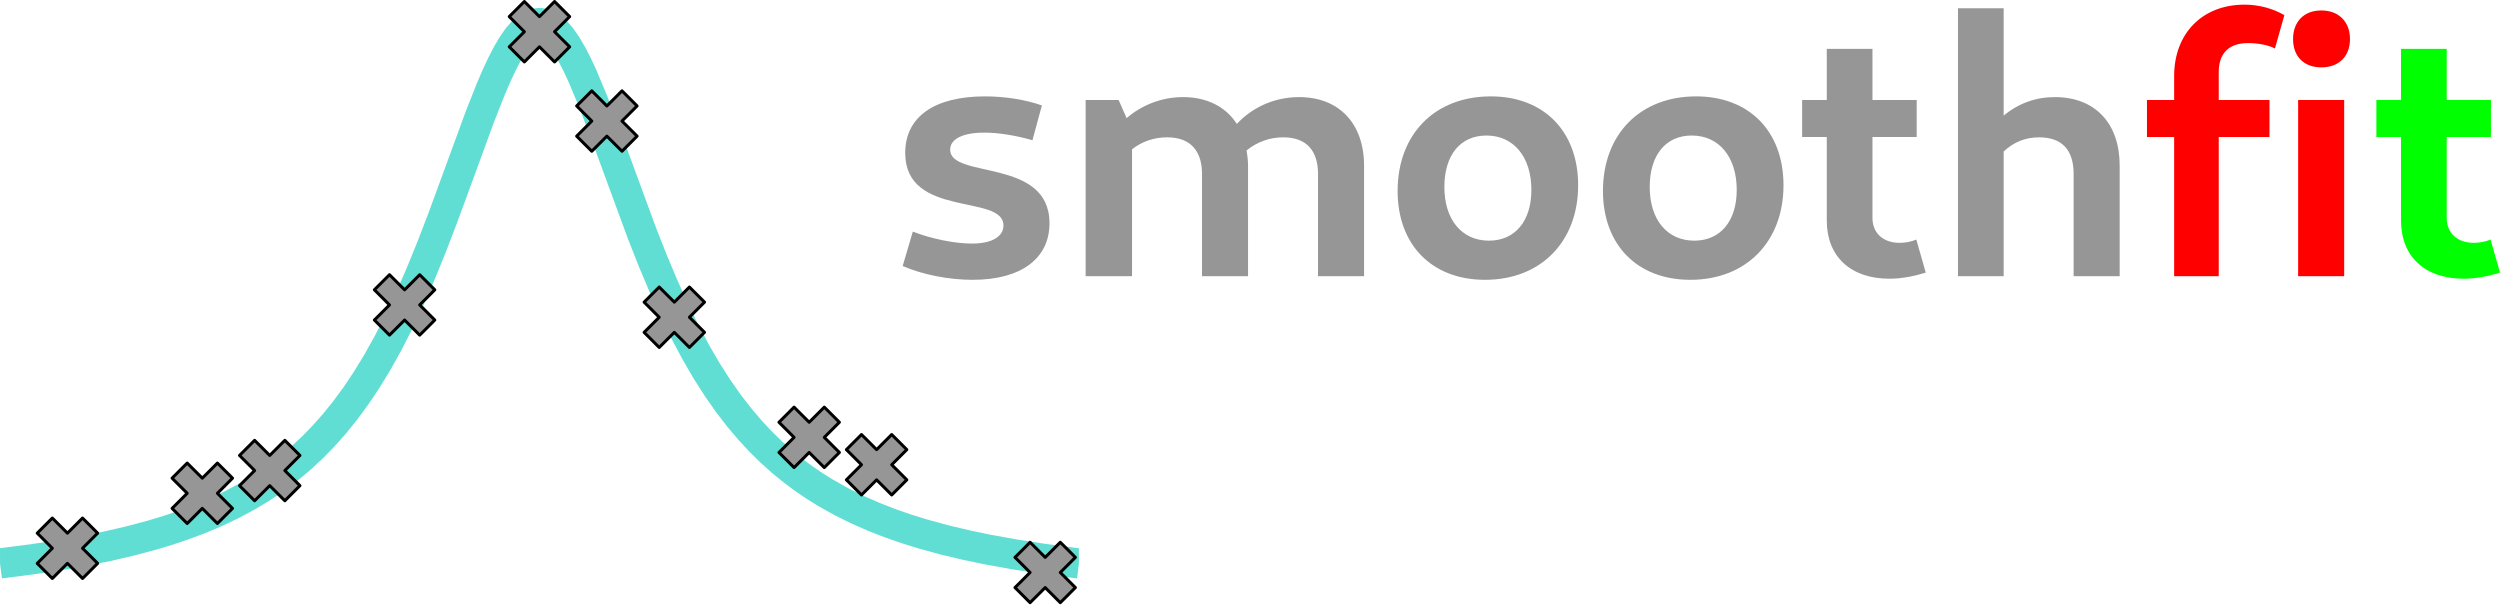
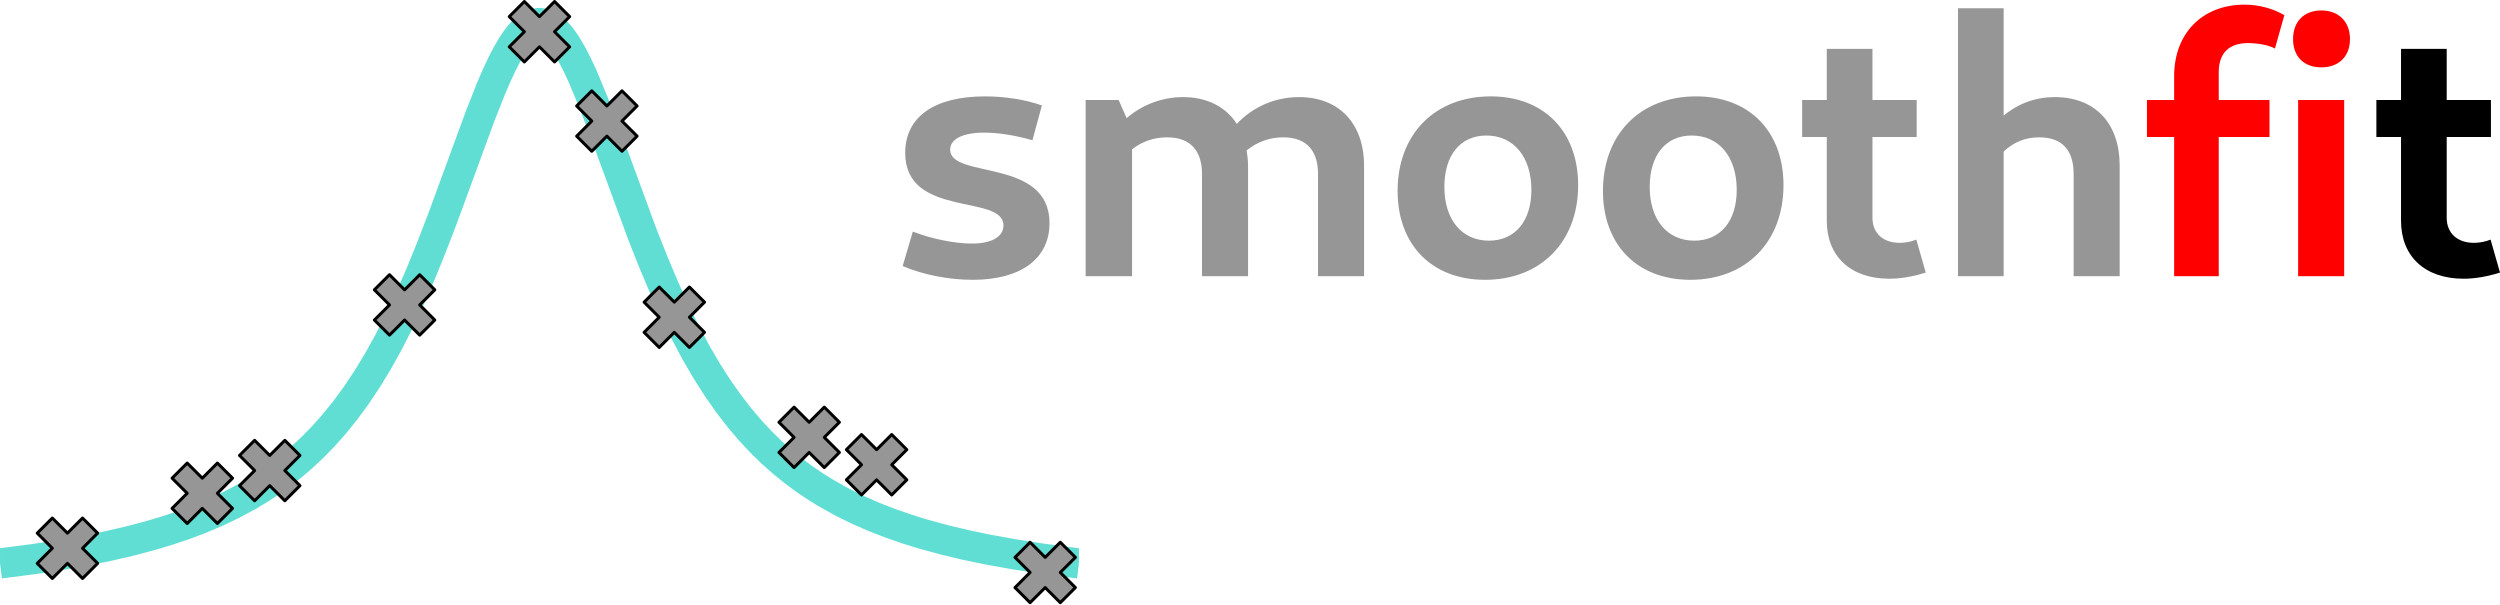
<svg xmlns="http://www.w3.org/2000/svg" xmlns:xlink="http://www.w3.org/1999/xlink" height="266.653" viewBox="0 0 827.51 199.99" width="1103.348" id="svg45" version="1.1">
  <defs id="defs4" stroke-linejoin="round">
    <style id="style2">*{stroke-linecap:butt;stroke-linejoin:round}</style>
  </defs>
  <g id="figure_1" transform="translate(-7.2 -37.618)" stroke-linejoin="round">
    <g id="patch_1">
      <path d="M0 280.512h371.52V0H0z" id="path6" fill="none" />
    </g>
    <g id="axes_1">
      <g id="line2d_1">
        <path clip-path="url(#p22f64d38d4)" d="m7.2 224.115 10.714-1.376 8.928-1.344 8.928-1.566 7.142-1.444 7.142-1.649 7.143-1.891 5.357-1.606 5.356-1.794 5.357-2.009 5.357-2.258 5.357-2.548 5.357-2.884 3.57-2.136 3.572-2.33 3.571-2.544 3.571-2.782 3.572-3.046 3.57-3.34 3.572-3.665 3.571-4.026 3.571-4.424 3.572-4.861 3.57-5.34 3.572-5.858 3.571-6.413 3.571-7 3.572-7.603 3.57-8.206 3.572-8.778 3.571-9.282 5.357-14.58 7.142-19.485 3.572-9.023 1.785-4.152 1.786-3.837 1.785-3.467 1.786-3.041 1.786-2.566 1.785-2.047 1.786-1.49 1.785-.904 1.786-.304 1.786.304 1.785.905 1.786 1.49 1.785 2.046 1.786 2.566 1.786 3.041 1.785 3.467 1.786 3.837 3.571 8.562 3.571 9.376 12.5 34 3.57 9.041 3.572 8.499 3.571 7.906 3.571 7.3 3.571 6.703 3.572 6.132 3.57 5.593 3.572 5.096 3.571 4.637 3.571 4.22 3.572 3.841 3.57 3.499 3.572 3.189 3.571 2.91 3.571 2.66 3.572 2.434 3.57 2.23 5.358 3.009 5.356 2.654 5.357 2.35 5.357 2.088 5.357 1.862 5.357 1.666 7.142 1.959 7.142 1.705 7.143 1.493 8.928 1.615 8.928 1.385 10.713 1.415 1.786.214" id="path9" fill="none" stroke="#61ded4" stroke-width="10" />
      </g>
      <g id="line2d_2">
        <defs id="defs13">
          <path d="m-5 10 5-5 5 5 5-5-5-5 5-5-5-5-5 5-5-5-5 5 5 5-5 5z" id="mc8e9ab356d" stroke="#000" />
        </defs>
        <g clip-path="url(#p22f64d38d4)" id="g35" stroke="#000">
          <use x="29.52" xlink:href="#mc8e9ab356d" y="219.095" id="use15" width="100%" height="100%" style="fill:#969696;fill-opacity:1;stroke:none" />
          <use x="74.16" xlink:href="#mc8e9ab356d" y="200.897" id="use17" width="100%" height="100%" style="fill:#969696;fill-opacity:1;stroke:none;stroke-opacity:1;stroke-width:1;stroke-miterlimit:4;stroke-dasharray:none" />
          <use x="96.48" xlink:href="#mc8e9ab356d" y="193.373" id="use19" width="100%" height="100%" style="fill:#969696;fill-opacity:1;stroke:none" />
          <use x="141.12" xlink:href="#mc8e9ab356d" y="138.55" id="use21" width="100%" height="100%" style="fill:#969696;fill-opacity:1;stroke:none" />
          <use x="185.76" xlink:href="#mc8e9ab356d" y="48.118" id="use23" width="100%" height="100%" style="fill:#969696;fill-opacity:1;stroke:none" />
          <use x="208.08" xlink:href="#mc8e9ab356d" y="77.686" id="use25" width="100%" height="100%" style="fill:#969696;fill-opacity:1;stroke:none" />
          <use x="230.4" xlink:href="#mc8e9ab356d" y="142.629" id="use27" width="100%" height="100%" style="fill:#969696;fill-opacity:1;stroke:none" />
          <use x="275.04" xlink:href="#mc8e9ab356d" y="182.386" id="use29" width="100%" height="100%" style="fill:#969696;fill-opacity:1;stroke:none" />
          <use x="297.36" xlink:href="#mc8e9ab356d" y="191.451" id="use31" width="100%" height="100%" style="fill:#969696;fill-opacity:1;stroke:none" />
          <use x="353.16" xlink:href="#mc8e9ab356d" y="227.108" id="use33" width="100%" height="100%" style="fill:#969696;fill-opacity:1;stroke:none" />
        </g>
      </g>
    </g>
  </g>
  <defs id="defs43">
    <clipPath id="p22f64d38d4" stroke-linejoin="round">
      <path id="rect40" d="M7.2 7.2h357.12v266.112H7.2z" />
    </clipPath>
  </defs>
  <g aria-label="smoothfit" transform="matrix(.75 0 0 .75 -.068 1.606)" style="line-height:0%;-inkscape-font-specification:'Commando Bold'" id="flowRoot864" font-weight="700" font-size="160" letter-spacing="0" word-spacing="0" font-family="Cantarell" stroke-linejoin="round">
    <path d="M429.353 121.352c21.44 0 33.92-9.44 33.92-24.96 0-29.12-43.84-19.36-43.84-32.48 0-4.64 5.44-7.52 15.04-7.52 6.4 0 14.08 1.28 21.28 3.36l4.16-15.36c-7.2-2.56-16.32-4-25.12-4-22.24 0-35.2 8.96-35.2 24.96 0 28.96 43.36 17.92 43.36 32 0 4.96-5.12 8-13.92 8-7.52 0-17.92-2.08-26.08-5.28l-4.48 15.2c8.96 3.84 20.32 6.08 30.88 6.08z" style="-inkscape-font-specification:'Cantarell Bold';fill:#969696;fill-opacity:1;stroke:none" id="path841" />
    <path d="M479.226 119.752h20.48v-56c4.48-3.52 9.76-5.28 15.52-5.28 11.2 0 15.36 7.04 15.36 16.16v45.12h20.32v-48.8c0-2.4-.32-4.64-.64-6.72 4.8-3.84 10.24-5.76 16.16-5.76 10.88 0 15.36 6.56 15.36 16.16v45.12h20.32v-48.8c0-18.56-11.04-30.24-28.64-30.24-10.72 0-20.48 4.32-27.52 11.84-4.8-7.52-13.12-11.84-23.68-11.84-9.28 0-18.08 3.36-24.96 9.28l-3.52-8h-14.56z" style="-inkscape-font-specification:'Cantarell Bold';fill:#969696;fill-opacity:1;stroke:none" id="path843" />
    <path d="M655.47 121.352c24.64 0 41.12-16.8 41.12-41.76 0-23.84-15.2-39.2-38.56-39.2-24.64 0-41.12 16.64-41.12 41.76 0 23.68 15.04 39.2 38.56 39.2zm1.76-17.28c-12 0-19.68-9.28-19.68-23.68 0-14.08 7.04-22.72 18.56-22.72 12 0 19.84 9.44 19.84 24 0 13.76-7.2 22.4-18.72 22.4z" style="-inkscape-font-specification:'Cantarell Bold';fill:#969696;fill-opacity:1;stroke:none" id="path845" />
    <path d="M746.096 121.352c24.64 0 41.12-16.8 41.12-41.76 0-23.84-15.2-39.2-38.56-39.2-24.64 0-41.12 16.64-41.12 41.76 0 23.68 15.04 39.2 38.56 39.2zm1.76-17.28c-12 0-19.68-9.28-19.68-23.68 0-14.08 7.04-22.72 18.56-22.72 12 0 19.84 9.44 19.84 24 0 13.76-7.2 22.4-18.72 22.4z" style="-inkscape-font-specification:'Cantarell Bold';fill:#969696;fill-opacity:1;stroke:none" id="path847" />
    <path d="M834 120.872c5.28 0 11.04-1.12 16-2.72l-4.16-14.56c-2.24.96-4.96 1.44-7.36 1.44-7.36 0-12-4.32-12-11.04v-35.68H846v-16.32h-19.52v-22.56h-20.16v22.56h-10.88v16.32h10.88v36.96c0 15.68 10.4 25.6 27.68 25.6z" style="-inkscape-font-specification:'Cantarell Bold';fill:#969696;fill-opacity:1;stroke:none" id="path849" />
    <path d="M864.226 119.752h20.16v-55.04c4.64-4.32 9.76-6.24 15.68-6.24 10.08 0 15.2 5.6 15.2 16.16v45.12h20.32v-48.8c0-18.72-10.88-30.24-28.64-30.24-8.32 0-16 2.72-22.56 8.16V1.512h-20.16z" style="-inkscape-font-specification:'Cantarell Bold';fill:#969696;fill-opacity:1;stroke:none" id="path851" />
    <path d="M959.628 119.752h19.68v-61.44h22.4v-16.32h-22.4v-12.32c0-8.32 4.48-12.8 12.96-12.8 4 0 8.96.8 11.84 2.4l4.16-14.72c-4.96-2.88-11.04-4.64-17.6-4.64-18.56 0-31.04 12.64-31.04 31.52v10.56h-12v16.32h12zm64.96-92.16c7.68 0 12.64-4.8 12.64-12.48 0-7.68-4.96-12.64-12.64-12.64-7.68 0-12.48 4.96-12.48 12.64 0 7.68 4.8 12.48 12.48 12.48zm-10.24 92.16h20.32v-77.76h-20.32z" style="-inkscape-font-specification:'Cantarell Bold';fill:#ff0000;fill-opacity:1;stroke:none" id="path853" />
-     <path d="M1087.438 120.872c5.28 0 11.04-1.12 16-2.72l-4.16-14.56c-2.24.96-4.96 1.44-7.36 1.44-7.36 0-12-4.32-12-11.04v-35.68h19.52v-16.32h-19.52v-22.56h-20.16v22.56h-10.88v16.32h10.88v36.96c0 15.68 10.4 25.6 27.68 25.6z" fill="#00ff00" style="-inkscape-font-specification:'Cantarell Bold';fill-opacity:1;stroke:none" id="path855" />
+     <path d="M1087.438 120.872c5.28 0 11.04-1.12 16-2.72l-4.16-14.56c-2.24.96-4.96 1.44-7.36 1.44-7.36 0-12-4.32-12-11.04v-35.68h19.52v-16.32h-19.52v-22.56h-20.16v22.56h-10.88v16.32h10.88v36.96c0 15.68 10.4 25.6 27.68 25.6z" fill="currentColor" style="-inkscape-font-specification:'Cantarell Bold';fill-opacity:1;stroke:none" id="path855" />
  </g>
</svg>
